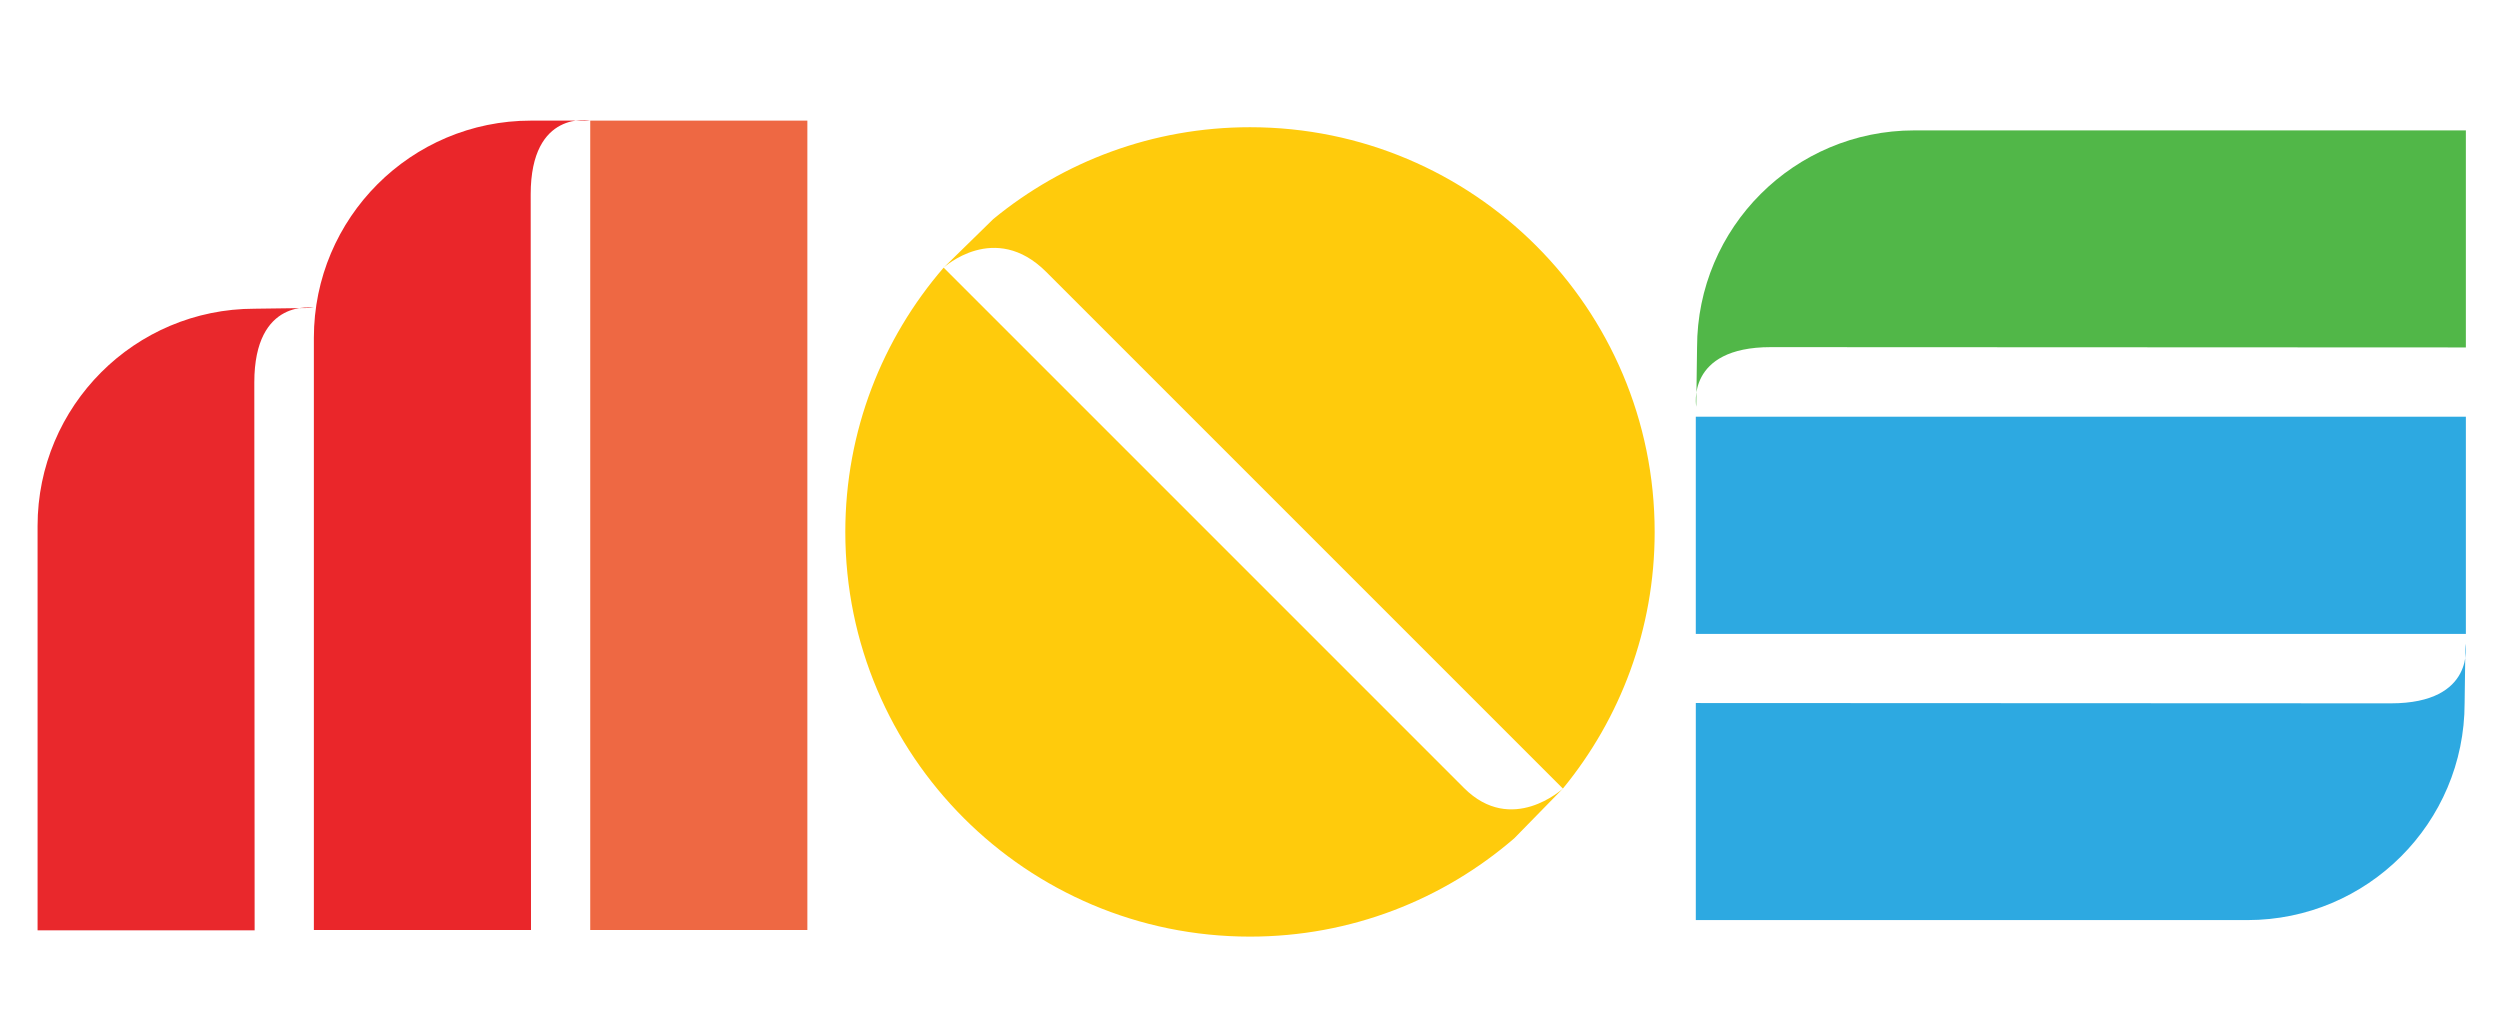
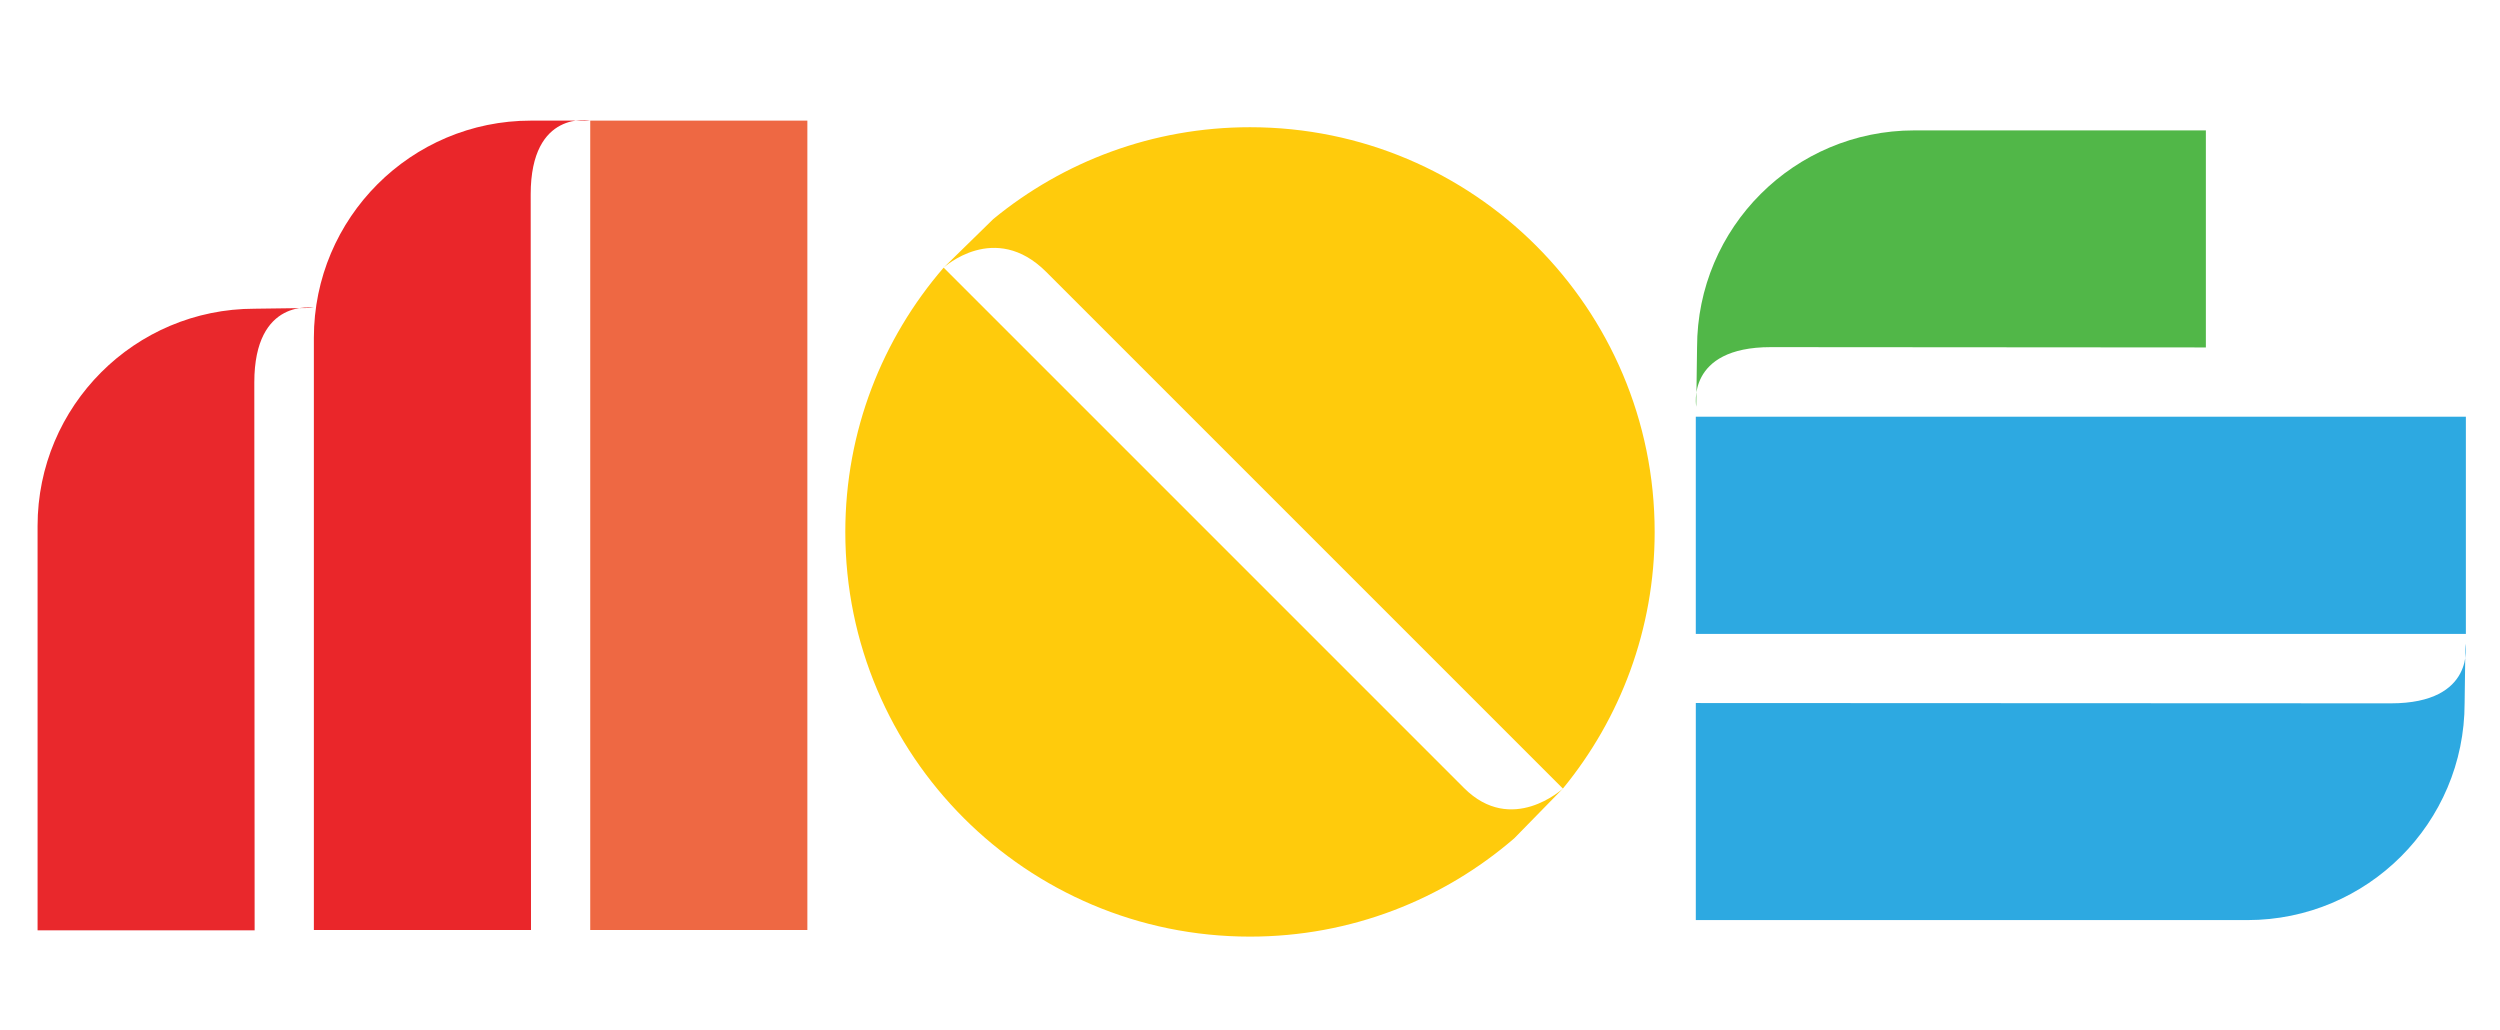
<svg xmlns="http://www.w3.org/2000/svg" version="1.1" id="Layer_1" x="0px" y="0px" width="170px" height="70px" viewBox="0 0 170 70" enable-background="new 0 0 170 70" xml:space="preserve">
  <path id="path2389_5_" fill="#EA262A" d="M21.343,22.973V63.24h14.765c0,0-0.021-44.203-0.021-50.024  c0-5.81,4.049-5.014,4.049-5.014h-4.028C27.954,8.202,21.343,14.819,21.343,22.973z" />
  <path id="path2389_3_" fill="#E9282C" d="M2.555,35.764v27.498h14.76c0,0-0.022-31.434-0.022-37.254c0-5.811,4.05-5.069,4.05-5.069  l-4.028,0.054C9.161,20.993,2.555,27.61,2.555,35.764z" />
  <rect id="M_Left_1_" x="40.136" y="8.202" fill="#EE6843" width="14.765" height="55.038" />
  <rect id="S_Center_1_" x="115.314" y="28.336" fill="#2DA9E1" width="52.365" height="14.77" />
-   <path id="path2389_1_" fill="#51B748" d="M115.4,23.627l-0.055,4.033c0,0-0.74-4.055,5.07-4.055c5.82,0,47.264,0.021,47.264,0.021  V8.867h-37.508C122.018,8.867,115.4,15.473,115.4,23.627z" />
+   <path id="path2389_1_" fill="#51B748" d="M115.4,23.627l-0.055,4.033c0,0-0.74-4.055,5.07-4.055c5.82,0,29.584,0.021,29.584,0.021  V8.867h-19.828C122.018,8.867,115.4,15.473,115.4,23.627z" />
  <path id="path2389_2_" fill="#2DA9E1" d="M167.594,47.805l0.055-4.033c0,0,0.74,4.055-5.07,4.055c-5.82,0-47.264-0.021-47.264-0.021  v14.76h37.508C160.977,62.564,167.594,55.959,167.594,47.805z" />
  <g>
    <g>
      <g>
        <path fill="#FFCB0C" d="M85,8.651c-6.626,0-12.704,2.342-17.454,6.242l-3.379,3.306c0,0,3.479-3.206,6.975,0.291     s35.134,35.133,35.134,35.133c3.899-4.748,6.241-10.824,6.241-17.447C112.519,20.969,100.2,8.651,85,8.651z" />
      </g>
    </g>
    <g>
      <g>
        <path fill="#FFCB0C" d="M99.55,53.581c-3.253-3.253-35.382-35.382-35.382-35.382c-4.164,4.823-6.687,11.102-6.687,17.977     c0,15.195,12.318,27.514,27.52,27.514c6.872,0,13.149-2.523,17.971-6.687l3.306-3.38C106.277,53.623,102.803,56.834,99.55,53.581     z" />
      </g>
    </g>
  </g>
</svg>
